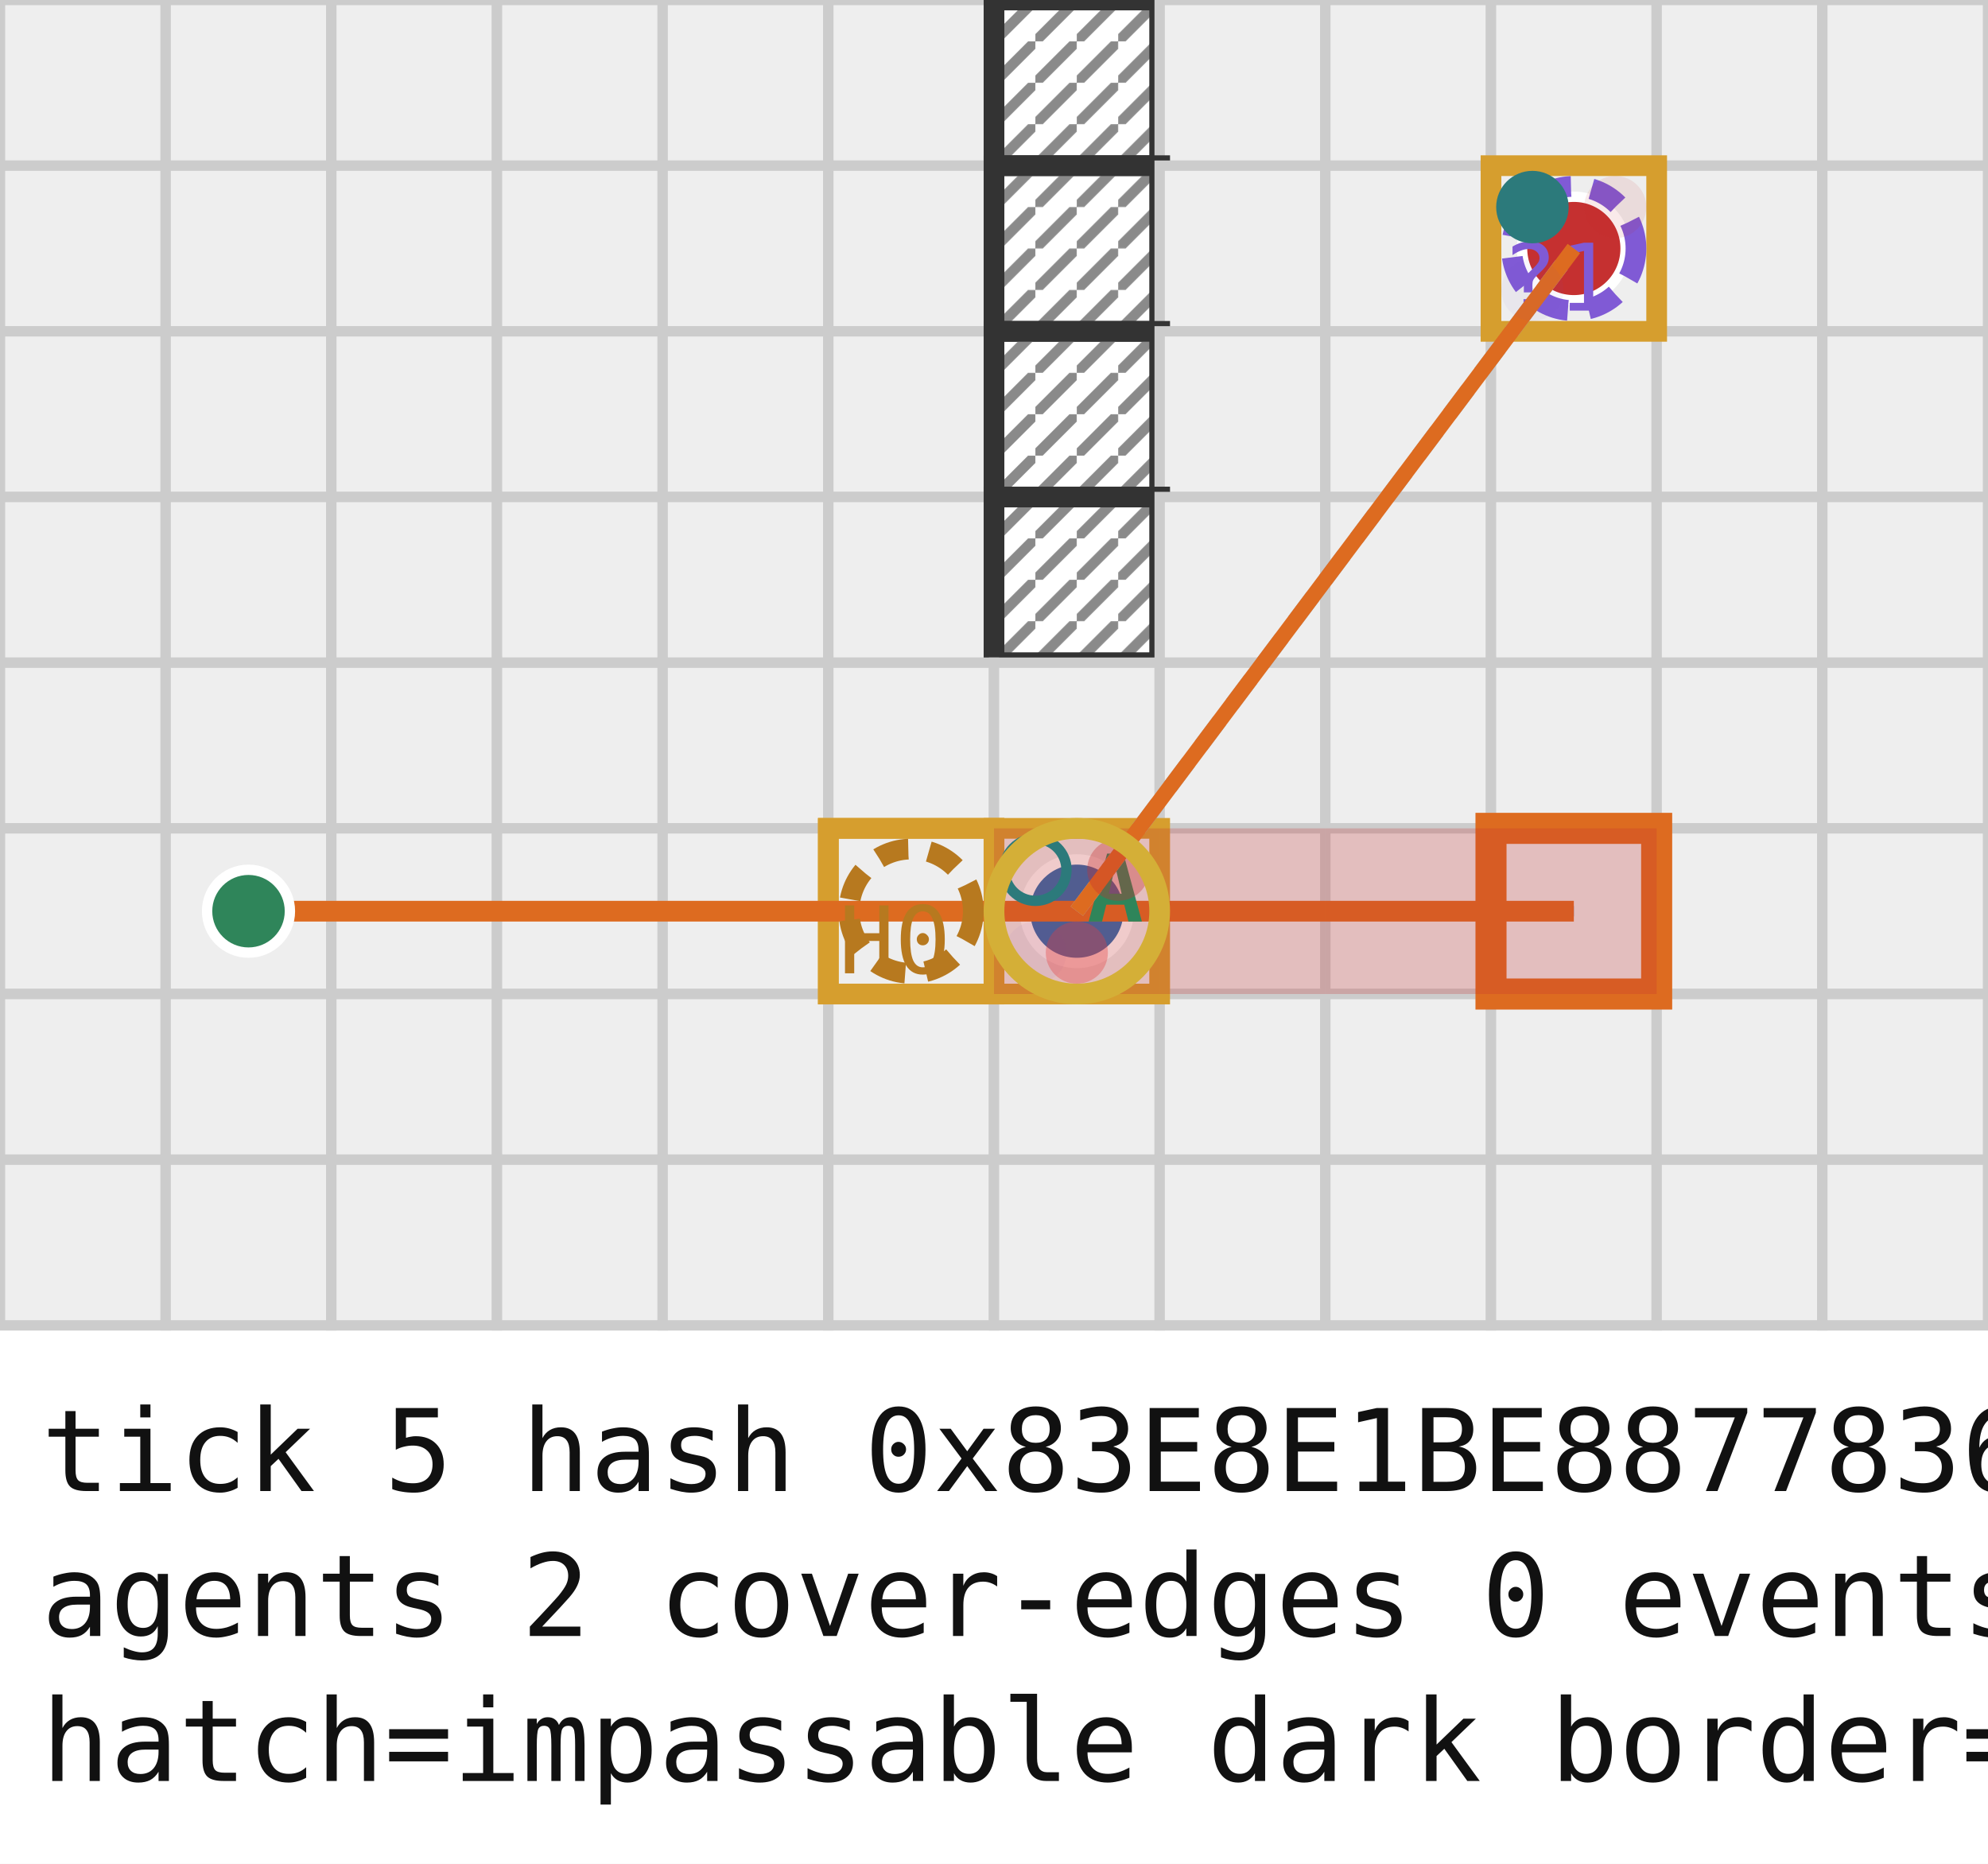
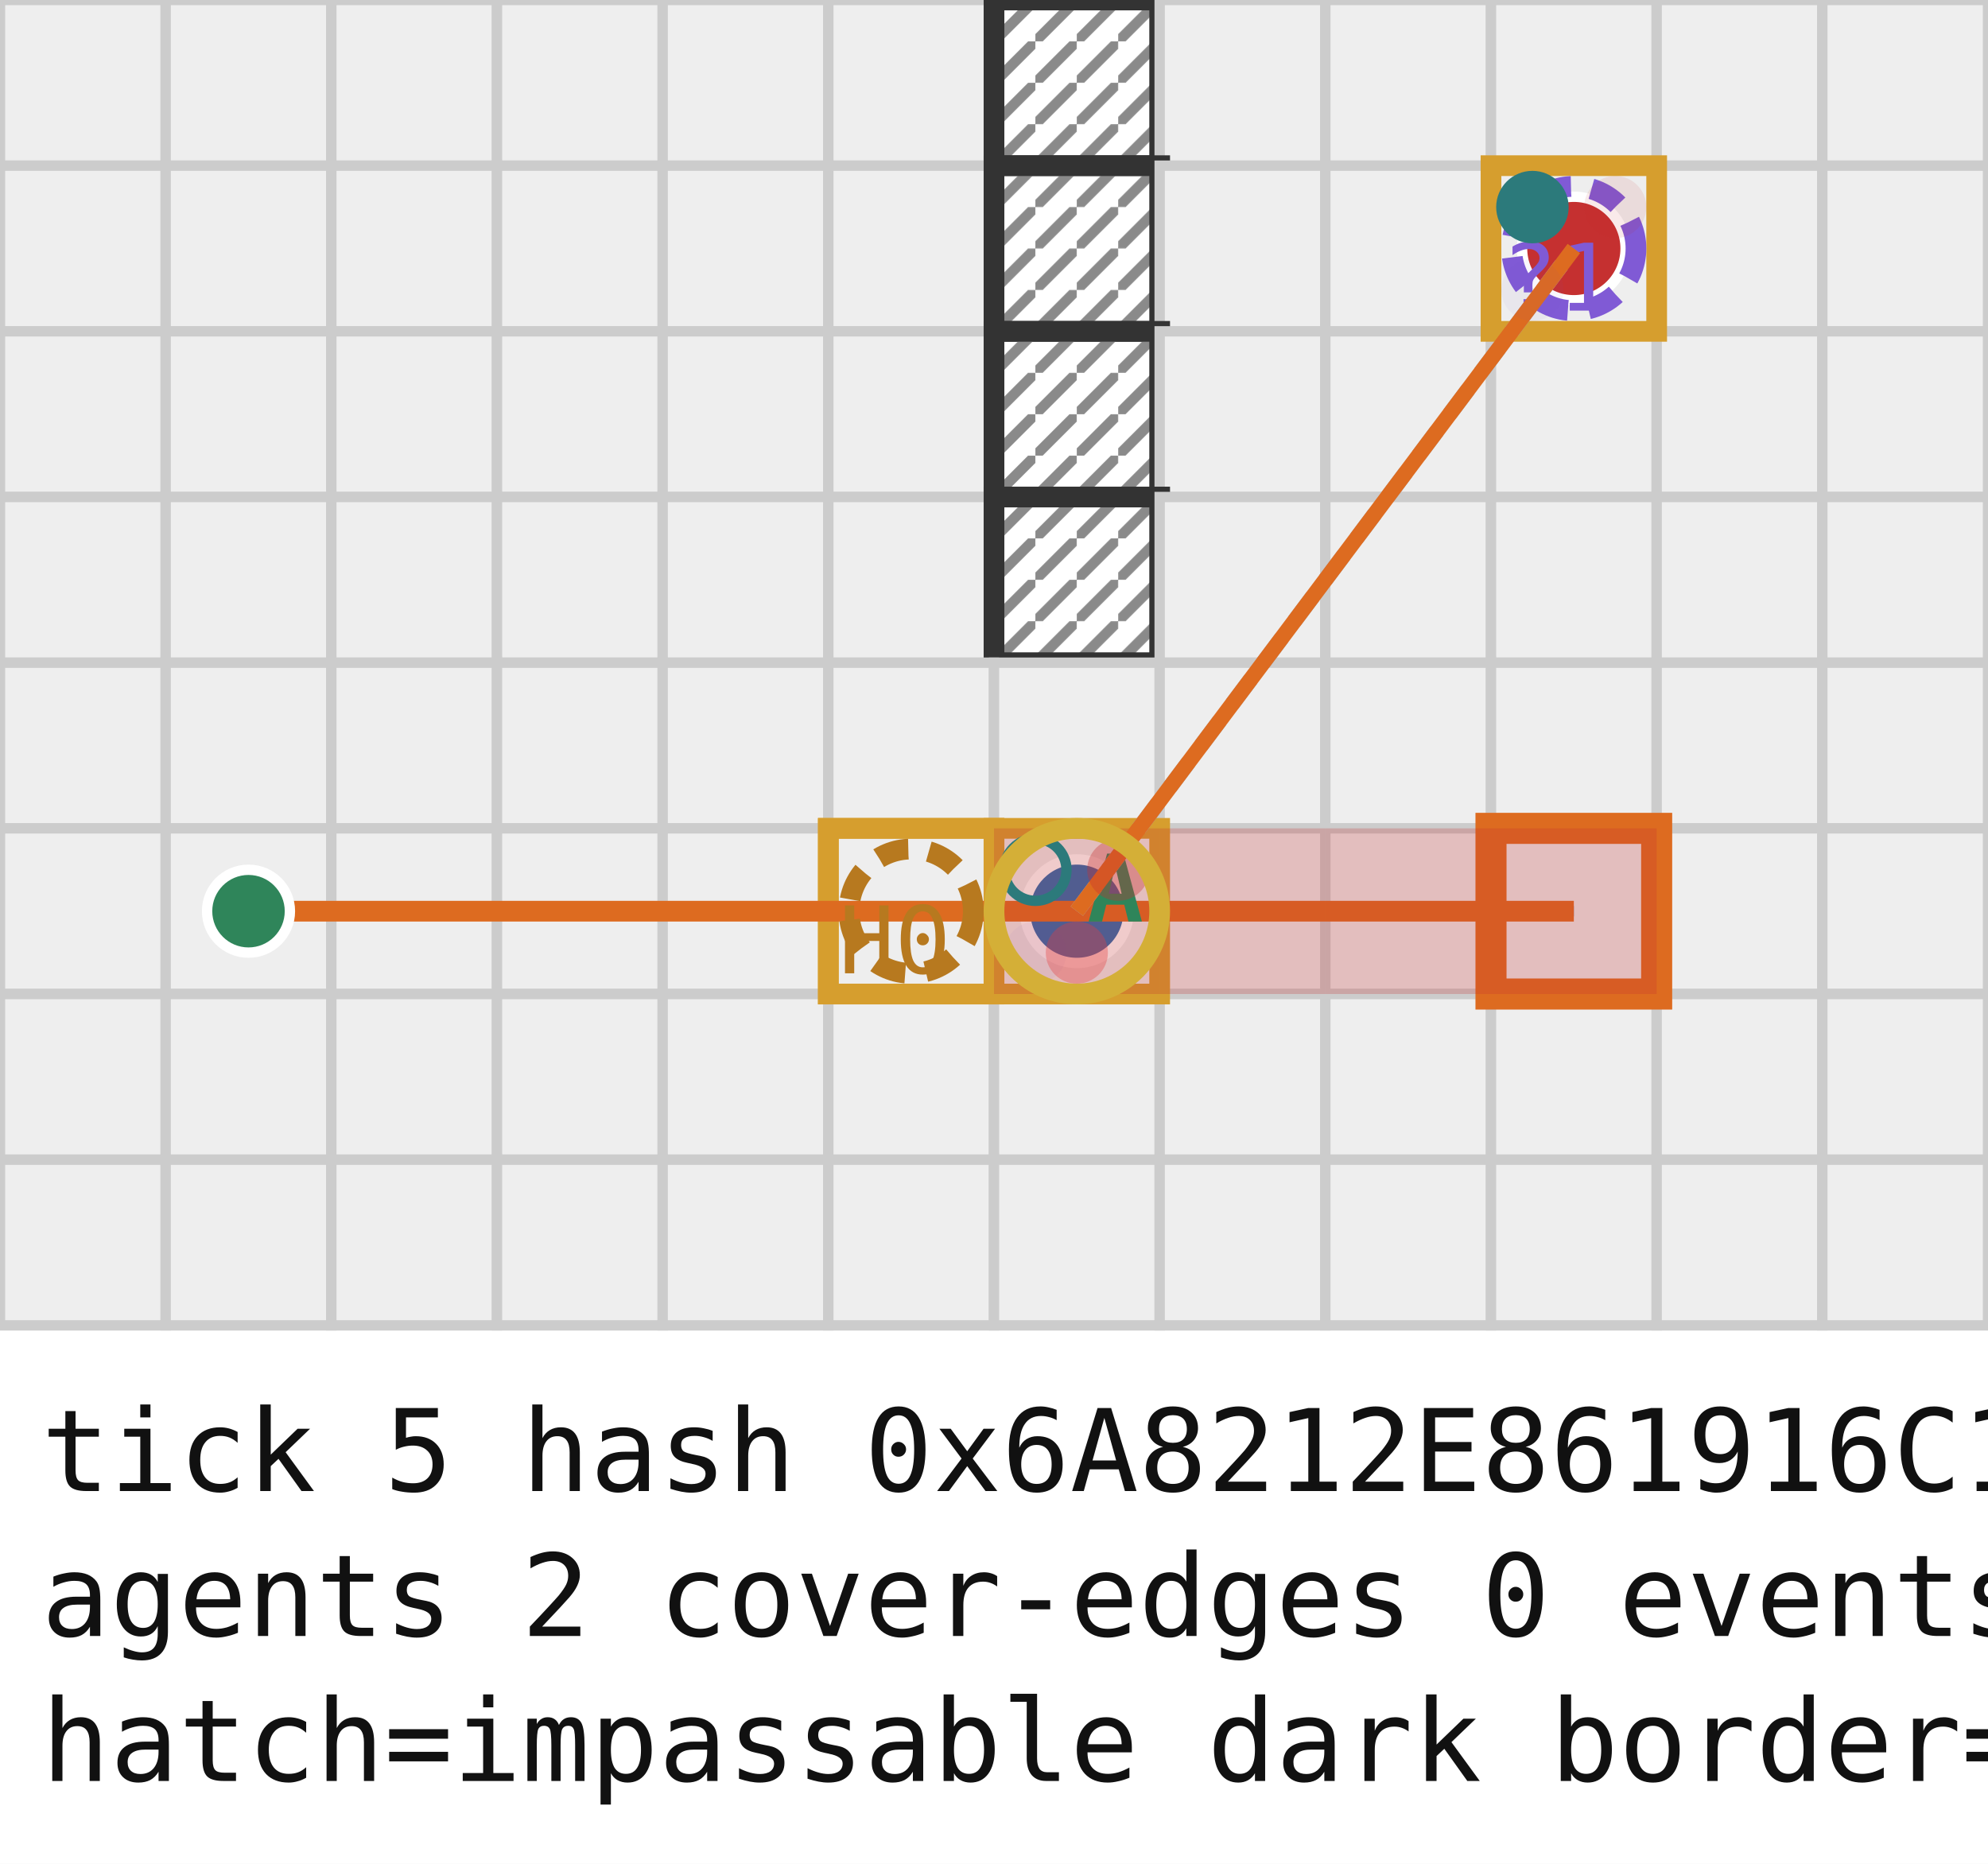
<svg xmlns="http://www.w3.org/2000/svg" width="192" height="180" viewBox="0 0 192 180">
  <defs>
    <pattern id="cw-hatch" width="4" height="4" patternUnits="userSpaceOnUse">
      <path d="M0,4 L4,0" stroke="#8a8a8a" stroke-width="1" />
    </pattern>
  </defs>
  <rect x="0" y="0" width="192" height="180" fill="#ffffff" />
  <rect x="0" y="0" width="16" height="16" fill="rgb(238,238,238)" stroke="#cccccc" stroke-width="1" />
  <rect x="16" y="0" width="16" height="16" fill="rgb(238,238,238)" stroke="#cccccc" stroke-width="1" />
  <rect x="32" y="0" width="16" height="16" fill="rgb(238,238,238)" stroke="#cccccc" stroke-width="1" />
  <rect x="48" y="0" width="16" height="16" fill="rgb(238,238,238)" stroke="#cccccc" stroke-width="1" />
  <rect x="64" y="0" width="16" height="16" fill="rgb(238,238,238)" stroke="#cccccc" stroke-width="1" />
  <rect x="80" y="0" width="16" height="16" fill="rgb(238,238,238)" stroke="#cccccc" stroke-width="1" />
  <rect x="96" y="0" width="16" height="16" fill="url(#cw-hatch)" stroke="#333333" stroke-width="2" />
  <rect x="112" y="0" width="16" height="16" fill="rgb(238,238,238)" stroke="#cccccc" stroke-width="1" />
  <rect x="128" y="0" width="16" height="16" fill="rgb(238,238,238)" stroke="#cccccc" stroke-width="1" />
  <rect x="144" y="0" width="16" height="16" fill="rgb(238,238,238)" stroke="#cccccc" stroke-width="1" />
  <rect x="160" y="0" width="16" height="16" fill="rgb(238,238,238)" stroke="#cccccc" stroke-width="1" />
  <rect x="176" y="0" width="16" height="16" fill="rgb(238,238,238)" stroke="#cccccc" stroke-width="1" />
  <rect x="0" y="16" width="16" height="16" fill="rgb(238,238,238)" stroke="#cccccc" stroke-width="1" />
  <rect x="16" y="16" width="16" height="16" fill="rgb(238,238,238)" stroke="#cccccc" stroke-width="1" />
  <rect x="32" y="16" width="16" height="16" fill="rgb(238,238,238)" stroke="#cccccc" stroke-width="1" />
  <rect x="48" y="16" width="16" height="16" fill="rgb(238,238,238)" stroke="#cccccc" stroke-width="1" />
  <rect x="64" y="16" width="16" height="16" fill="rgb(238,238,238)" stroke="#cccccc" stroke-width="1" />
  <rect x="80" y="16" width="16" height="16" fill="rgb(238,238,238)" stroke="#cccccc" stroke-width="1" />
  <rect x="96" y="16" width="16" height="16" fill="url(#cw-hatch)" stroke="#333333" stroke-width="2" />
  <rect x="112" y="16" width="16" height="16" fill="rgb(238,238,238)" stroke="#cccccc" stroke-width="1" />
  <rect x="128" y="16" width="16" height="16" fill="rgb(238,238,238)" stroke="#cccccc" stroke-width="1" />
  <rect x="144" y="16" width="16" height="16" fill="rgb(238,238,238)" stroke="#cccccc" stroke-width="1" />
  <rect x="160" y="16" width="16" height="16" fill="rgb(238,238,238)" stroke="#cccccc" stroke-width="1" />
  <rect x="176" y="16" width="16" height="16" fill="rgb(238,238,238)" stroke="#cccccc" stroke-width="1" />
  <rect x="0" y="32" width="16" height="16" fill="rgb(238,238,238)" stroke="#cccccc" stroke-width="1" />
  <rect x="16" y="32" width="16" height="16" fill="rgb(238,238,238)" stroke="#cccccc" stroke-width="1" />
  <rect x="32" y="32" width="16" height="16" fill="rgb(238,238,238)" stroke="#cccccc" stroke-width="1" />
  <rect x="48" y="32" width="16" height="16" fill="rgb(238,238,238)" stroke="#cccccc" stroke-width="1" />
  <rect x="64" y="32" width="16" height="16" fill="rgb(238,238,238)" stroke="#cccccc" stroke-width="1" />
  <rect x="80" y="32" width="16" height="16" fill="rgb(238,238,238)" stroke="#cccccc" stroke-width="1" />
  <rect x="96" y="32" width="16" height="16" fill="url(#cw-hatch)" stroke="#333333" stroke-width="2" />
  <rect x="112" y="32" width="16" height="16" fill="rgb(238,238,238)" stroke="#cccccc" stroke-width="1" />
  <rect x="128" y="32" width="16" height="16" fill="rgb(238,238,238)" stroke="#cccccc" stroke-width="1" />
  <rect x="144" y="32" width="16" height="16" fill="rgb(238,238,238)" stroke="#cccccc" stroke-width="1" />
  <rect x="160" y="32" width="16" height="16" fill="rgb(238,238,238)" stroke="#cccccc" stroke-width="1" />
  <rect x="176" y="32" width="16" height="16" fill="rgb(238,238,238)" stroke="#cccccc" stroke-width="1" />
  <rect x="0" y="48" width="16" height="16" fill="rgb(238,238,238)" stroke="#cccccc" stroke-width="1" />
  <rect x="16" y="48" width="16" height="16" fill="rgb(238,238,238)" stroke="#cccccc" stroke-width="1" />
  <rect x="32" y="48" width="16" height="16" fill="rgb(238,238,238)" stroke="#cccccc" stroke-width="1" />
  <rect x="48" y="48" width="16" height="16" fill="rgb(238,238,238)" stroke="#cccccc" stroke-width="1" />
  <rect x="64" y="48" width="16" height="16" fill="rgb(238,238,238)" stroke="#cccccc" stroke-width="1" />
  <rect x="80" y="48" width="16" height="16" fill="rgb(238,238,238)" stroke="#cccccc" stroke-width="1" />
  <rect x="96" y="48" width="16" height="16" fill="url(#cw-hatch)" stroke="#333333" stroke-width="2" />
  <rect x="112" y="48" width="16" height="16" fill="rgb(238,238,238)" stroke="#cccccc" stroke-width="1" />
  <rect x="128" y="48" width="16" height="16" fill="rgb(238,238,238)" stroke="#cccccc" stroke-width="1" />
  <rect x="144" y="48" width="16" height="16" fill="rgb(238,238,238)" stroke="#cccccc" stroke-width="1" />
  <rect x="160" y="48" width="16" height="16" fill="rgb(238,238,238)" stroke="#cccccc" stroke-width="1" />
  <rect x="176" y="48" width="16" height="16" fill="rgb(238,238,238)" stroke="#cccccc" stroke-width="1" />
  <rect x="0" y="64" width="16" height="16" fill="rgb(238,238,238)" stroke="#cccccc" stroke-width="1" />
  <rect x="16" y="64" width="16" height="16" fill="rgb(238,238,238)" stroke="#cccccc" stroke-width="1" />
  <rect x="32" y="64" width="16" height="16" fill="rgb(238,238,238)" stroke="#cccccc" stroke-width="1" />
  <rect x="48" y="64" width="16" height="16" fill="rgb(238,238,238)" stroke="#cccccc" stroke-width="1" />
  <rect x="64" y="64" width="16" height="16" fill="rgb(238,238,238)" stroke="#cccccc" stroke-width="1" />
  <rect x="80" y="64" width="16" height="16" fill="rgb(238,238,238)" stroke="#cccccc" stroke-width="1" />
  <rect x="96" y="64" width="16" height="16" fill="rgb(238,238,238)" stroke="#cccccc" stroke-width="1" />
  <rect x="112" y="64" width="16" height="16" fill="rgb(238,238,238)" stroke="#cccccc" stroke-width="1" />
  <rect x="128" y="64" width="16" height="16" fill="rgb(238,238,238)" stroke="#cccccc" stroke-width="1" />
  <rect x="144" y="64" width="16" height="16" fill="rgb(238,238,238)" stroke="#cccccc" stroke-width="1" />
  <rect x="160" y="64" width="16" height="16" fill="rgb(238,238,238)" stroke="#cccccc" stroke-width="1" />
  <rect x="176" y="64" width="16" height="16" fill="rgb(238,238,238)" stroke="#cccccc" stroke-width="1" />
  <rect x="0" y="80" width="16" height="16" fill="rgb(238,238,238)" stroke="#cccccc" stroke-width="1" />
  <rect x="16" y="80" width="16" height="16" fill="rgb(238,238,238)" stroke="#cccccc" stroke-width="1" />
  <rect x="32" y="80" width="16" height="16" fill="rgb(238,238,238)" stroke="#cccccc" stroke-width="1" />
  <rect x="48" y="80" width="16" height="16" fill="rgb(238,238,238)" stroke="#cccccc" stroke-width="1" />
  <rect x="64" y="80" width="16" height="16" fill="rgb(238,238,238)" stroke="#cccccc" stroke-width="1" />
  <rect x="80" y="80" width="16" height="16" fill="rgb(238,238,238)" stroke="#cccccc" stroke-width="1" />
  <rect x="96" y="80" width="16" height="16" fill="rgb(238,238,238)" stroke="#cccccc" stroke-width="1" />
  <rect x="112" y="80" width="16" height="16" fill="rgb(238,238,238)" stroke="#cccccc" stroke-width="1" />
  <rect x="128" y="80" width="16" height="16" fill="rgb(238,238,238)" stroke="#cccccc" stroke-width="1" />
  <rect x="144" y="80" width="16" height="16" fill="rgb(238,238,238)" stroke="#cccccc" stroke-width="1" />
  <rect x="160" y="80" width="16" height="16" fill="rgb(238,238,238)" stroke="#cccccc" stroke-width="1" />
  <rect x="176" y="80" width="16" height="16" fill="rgb(238,238,238)" stroke="#cccccc" stroke-width="1" />
  <rect x="0" y="96" width="16" height="16" fill="rgb(238,238,238)" stroke="#cccccc" stroke-width="1" />
  <rect x="16" y="96" width="16" height="16" fill="rgb(238,238,238)" stroke="#cccccc" stroke-width="1" />
  <rect x="32" y="96" width="16" height="16" fill="rgb(238,238,238)" stroke="#cccccc" stroke-width="1" />
  <rect x="48" y="96" width="16" height="16" fill="rgb(238,238,238)" stroke="#cccccc" stroke-width="1" />
  <rect x="64" y="96" width="16" height="16" fill="rgb(238,238,238)" stroke="#cccccc" stroke-width="1" />
  <rect x="80" y="96" width="16" height="16" fill="rgb(238,238,238)" stroke="#cccccc" stroke-width="1" />
  <rect x="96" y="96" width="16" height="16" fill="rgb(238,238,238)" stroke="#cccccc" stroke-width="1" />
  <rect x="112" y="96" width="16" height="16" fill="rgb(238,238,238)" stroke="#cccccc" stroke-width="1" />
  <rect x="128" y="96" width="16" height="16" fill="rgb(238,238,238)" stroke="#cccccc" stroke-width="1" />
  <rect x="144" y="96" width="16" height="16" fill="rgb(238,238,238)" stroke="#cccccc" stroke-width="1" />
  <rect x="160" y="96" width="16" height="16" fill="rgb(238,238,238)" stroke="#cccccc" stroke-width="1" />
  <rect x="176" y="96" width="16" height="16" fill="rgb(238,238,238)" stroke="#cccccc" stroke-width="1" />
  <rect x="0" y="112" width="16" height="16" fill="rgb(238,238,238)" stroke="#cccccc" stroke-width="1" />
  <rect x="16" y="112" width="16" height="16" fill="rgb(238,238,238)" stroke="#cccccc" stroke-width="1" />
  <rect x="32" y="112" width="16" height="16" fill="rgb(238,238,238)" stroke="#cccccc" stroke-width="1" />
  <rect x="48" y="112" width="16" height="16" fill="rgb(238,238,238)" stroke="#cccccc" stroke-width="1" />
  <rect x="64" y="112" width="16" height="16" fill="rgb(238,238,238)" stroke="#cccccc" stroke-width="1" />
  <rect x="80" y="112" width="16" height="16" fill="rgb(238,238,238)" stroke="#cccccc" stroke-width="1" />
  <rect x="96" y="112" width="16" height="16" fill="rgb(238,238,238)" stroke="#cccccc" stroke-width="1" />
  <rect x="112" y="112" width="16" height="16" fill="rgb(238,238,238)" stroke="#cccccc" stroke-width="1" />
  <rect x="128" y="112" width="16" height="16" fill="rgb(238,238,238)" stroke="#cccccc" stroke-width="1" />
  <rect x="144" y="112" width="16" height="16" fill="rgb(238,238,238)" stroke="#cccccc" stroke-width="1" />
  <rect x="160" y="112" width="16" height="16" fill="rgb(238,238,238)" stroke="#cccccc" stroke-width="1" />
  <rect x="176" y="112" width="16" height="16" fill="rgb(238,238,238)" stroke="#cccccc" stroke-width="1" />
  <rect x="144" y="16" width="16" height="16" fill="none" stroke="#d69e2e" stroke-width="2" />
  <rect x="80" y="80" width="16" height="16" fill="none" stroke="#d69e2e" stroke-width="2" />
  <rect x="144" y="80" width="16" height="16" fill="none" stroke="#d69e2e" stroke-width="2" />
  <rect x="80" y="80" width="16" height="16" fill="none" stroke="#d69e2e" stroke-width="2" />
  <rect x="96" y="80" width="16" height="16" fill="none" stroke="#d69e2e" stroke-width="2" />
  <line x1="104" y1="88" x2="152" y2="88" stroke="#2b6cb0" stroke-width="1" stroke-dasharray="3,2" />
  <circle cx="104" cy="88" r="5" fill="#2b6cb0" stroke="#ffffff" stroke-width="1" />
  <circle cx="152" cy="24" r="5" fill="#c53030" stroke="#ffffff" stroke-width="1" />
  <polyline points="24,88 40,88 56,88 72,88 88,88 104,88 120,88 136,88 152,88" fill="none" stroke="#dd6b20" stroke-width="2" />
  <circle cx="24" cy="88" r="4" fill="#2f855a" stroke="#ffffff" stroke-width="1" />
  <rect x="144" y="80" width="16" height="16" fill="none" stroke="#dd6b20" stroke-width="3" />
  <circle cx="152" cy="24" r="6" fill="none" stroke="#805ad5" stroke-width="2" stroke-dasharray="3,2" />
  <text x="145" y="30" font-family="monospace" font-size="9" fill="#805ad5">?1</text>
  <rect x="96" y="80" width="16" height="16" fill="#c53030" fill-opacity="0.25" />
  <rect x="112" y="80" width="16" height="16" fill="#c53030" fill-opacity="0.25" />
  <rect x="128" y="80" width="16" height="16" fill="#c53030" fill-opacity="0.25" />
  <rect x="144" y="80" width="16" height="16" fill="#c53030" fill-opacity="0.25" />
  <text x="105" y="89" font-family="monospace" font-size="9" font-weight="bold" fill="#2f855a">A</text>
  <circle cx="100" cy="84" r="3" fill="none" stroke="#2c7a7b" stroke-width="1" />
  <circle cx="148" cy="20" r="3" fill="#2c7a7b" stroke="#2c7a7b" stroke-width="1" />
  <line x1="104" y1="88" x2="152" y2="24" stroke="#a0aec0" stroke-width="1.5" stroke-dasharray="3,2" />
  <line x1="152" y1="24" x2="104" y2="88" stroke="#dd6b20" stroke-width="1.5" />
  <circle cx="108" cy="84" r="3" fill="#c53030" fill-opacity="0.35" />
  <circle cx="156" cy="20" r="3" fill="#c53030" fill-opacity="0.10" />
  <circle cx="100" cy="92" r="3" fill="#6b46c1" fill-opacity="0.05" />
  <circle cx="148" cy="28" r="3" fill="#6b46c1" fill-opacity="0.05" />
  <circle cx="88" cy="88" r="6" fill="none" stroke="#b7791f" stroke-width="2" stroke-dasharray="3,2" />
  <text x="81" y="94" font-family="monospace" font-size="9" fill="#b7791f">H0</text>
  <circle cx="104" cy="92" r="3" fill="#e53e3e" fill-opacity="0.35" />
  <circle cx="104" cy="88" r="8" fill="none" stroke="#d4af37" stroke-width="2" />
-   <text x="4" y="144" font-family="monospace" font-size="11" fill="#111111">tick 5  hash 0x83E8E1BE8877836D  draws 2</text>
+   <text x="4" y="144" font-family="monospace" font-size="11" fill="#111111">tick 5  hash 0x6A8212E861916C1C  draws 2</text>
  <text x="4" y="158" font-family="monospace" font-size="11" fill="#111111">agents 2  cover-edges 0  events 7</text>
  <text x="4" y="172" font-family="monospace" font-size="11" fill="#111111">hatch=impassable  dark border=opaque  darker fill=higher elevation  triangle=cover  circle=agent</text>
</svg>
